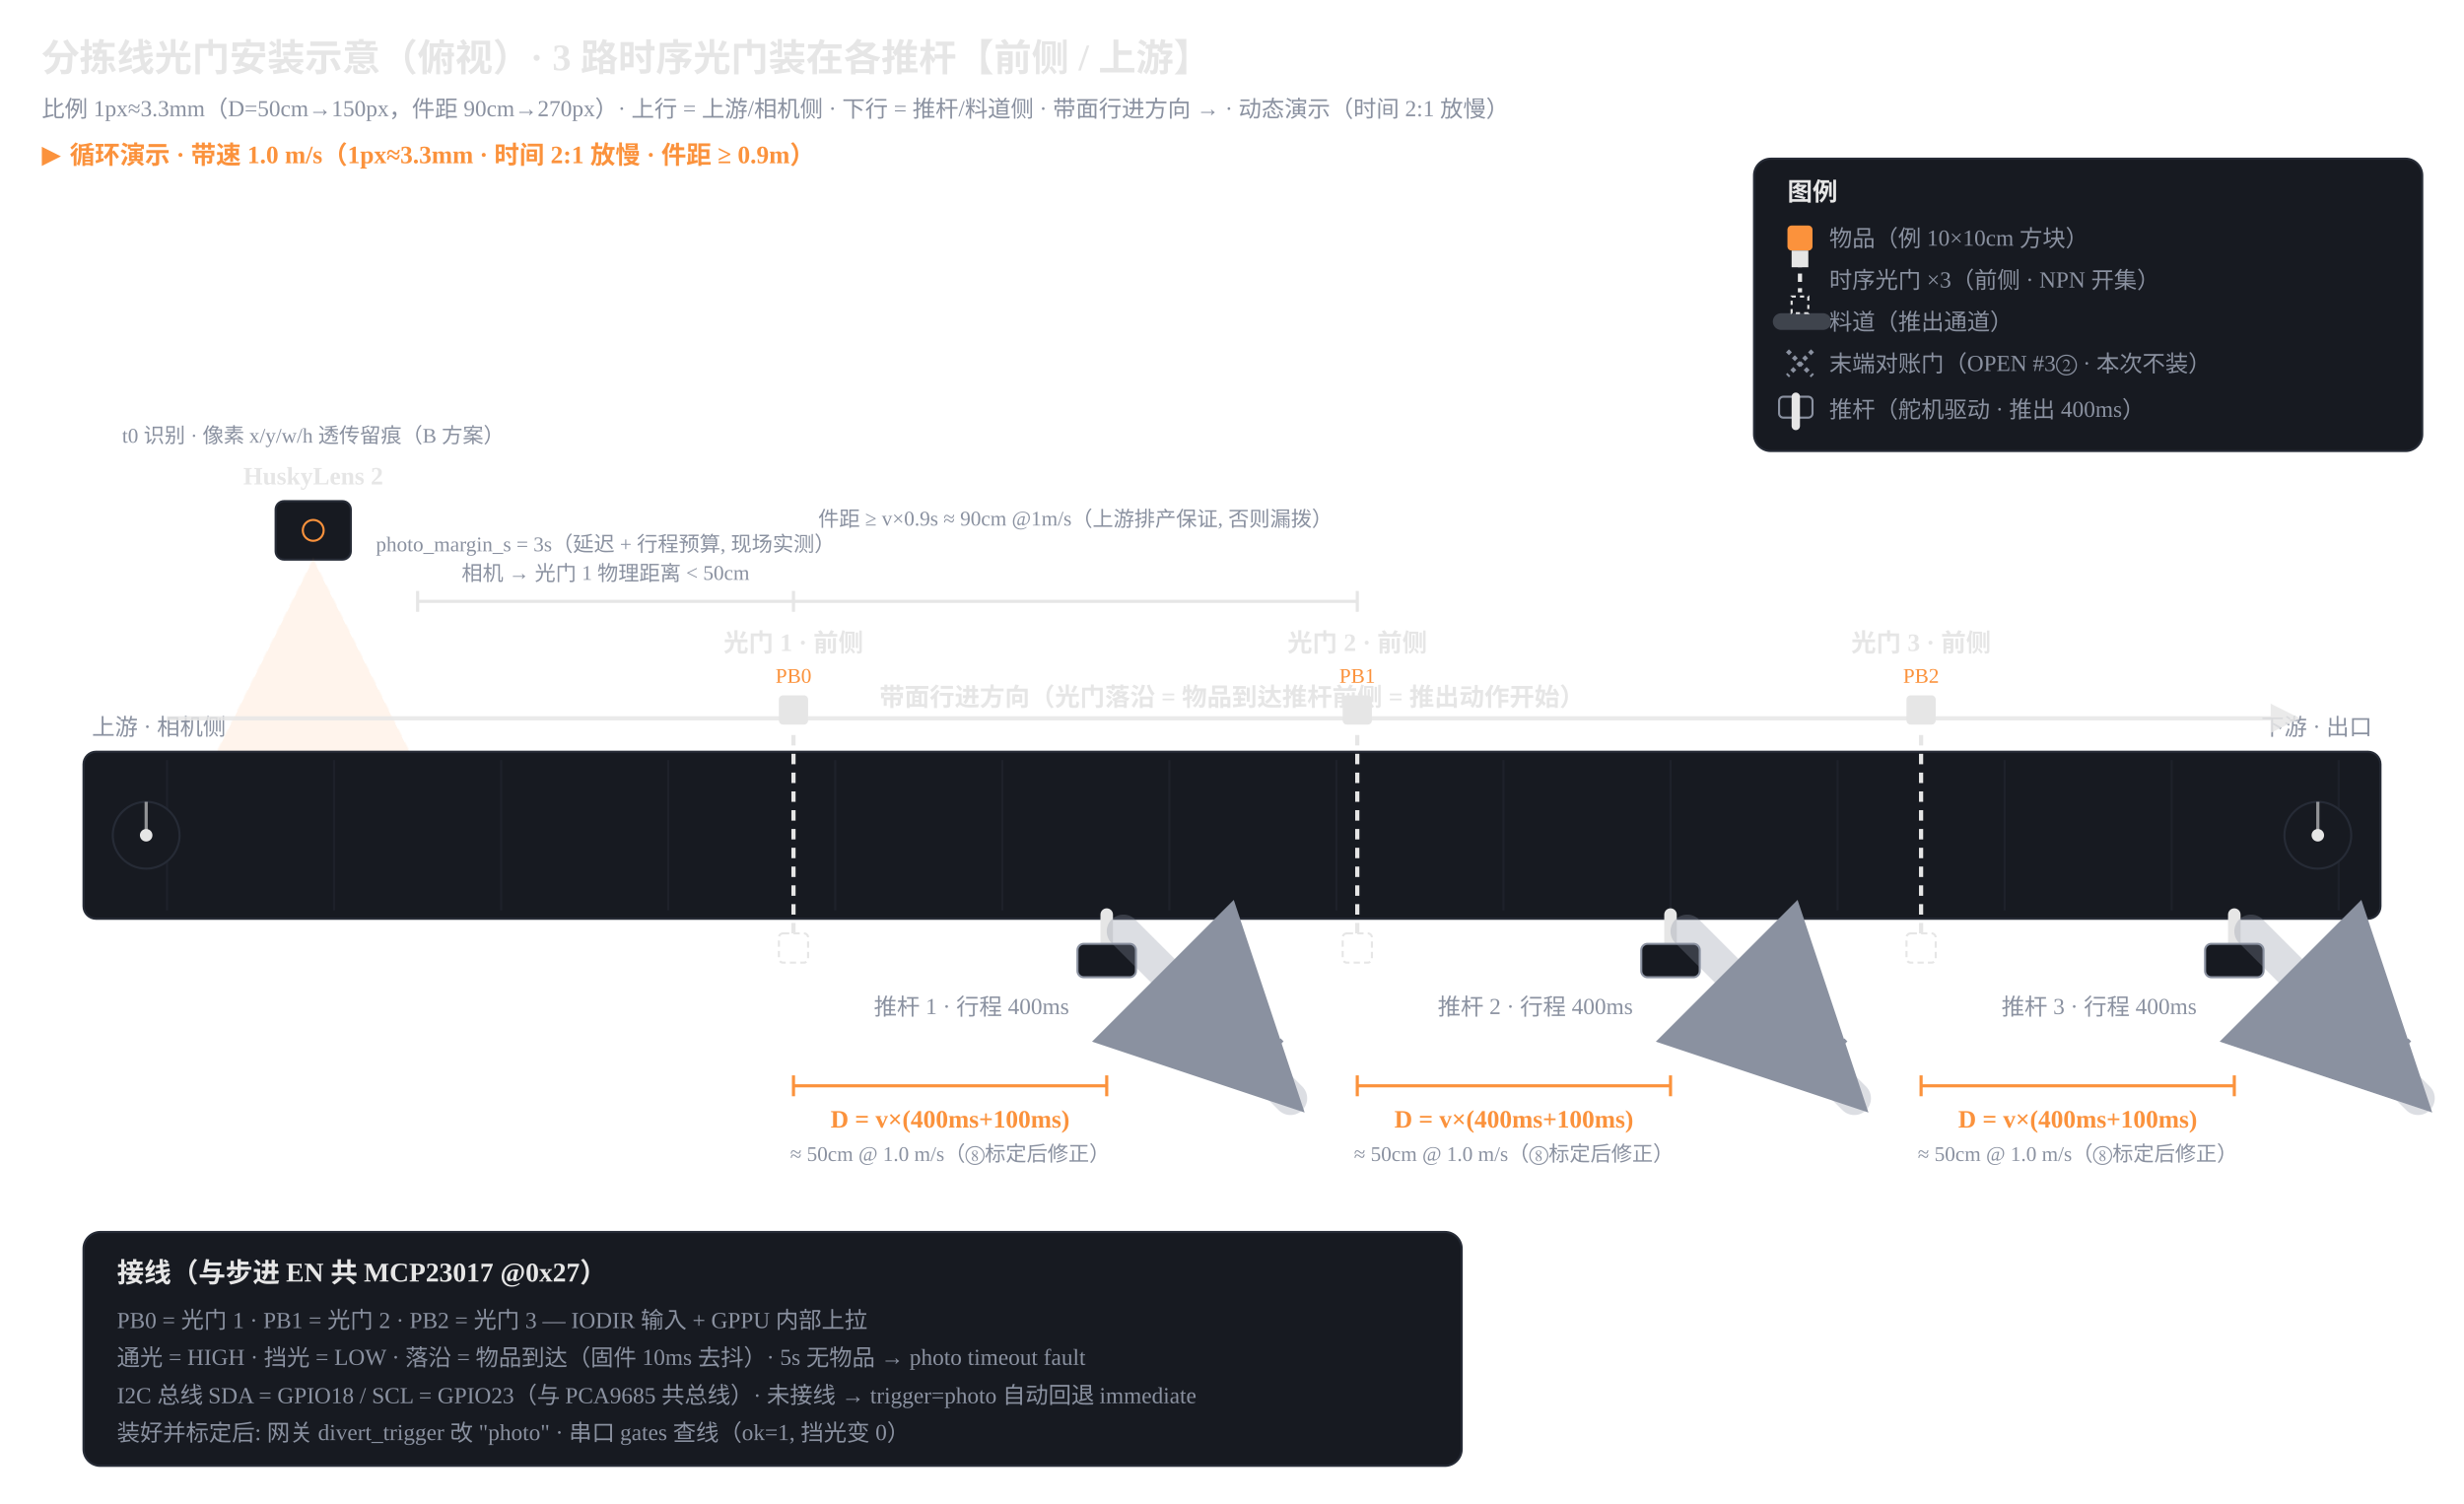
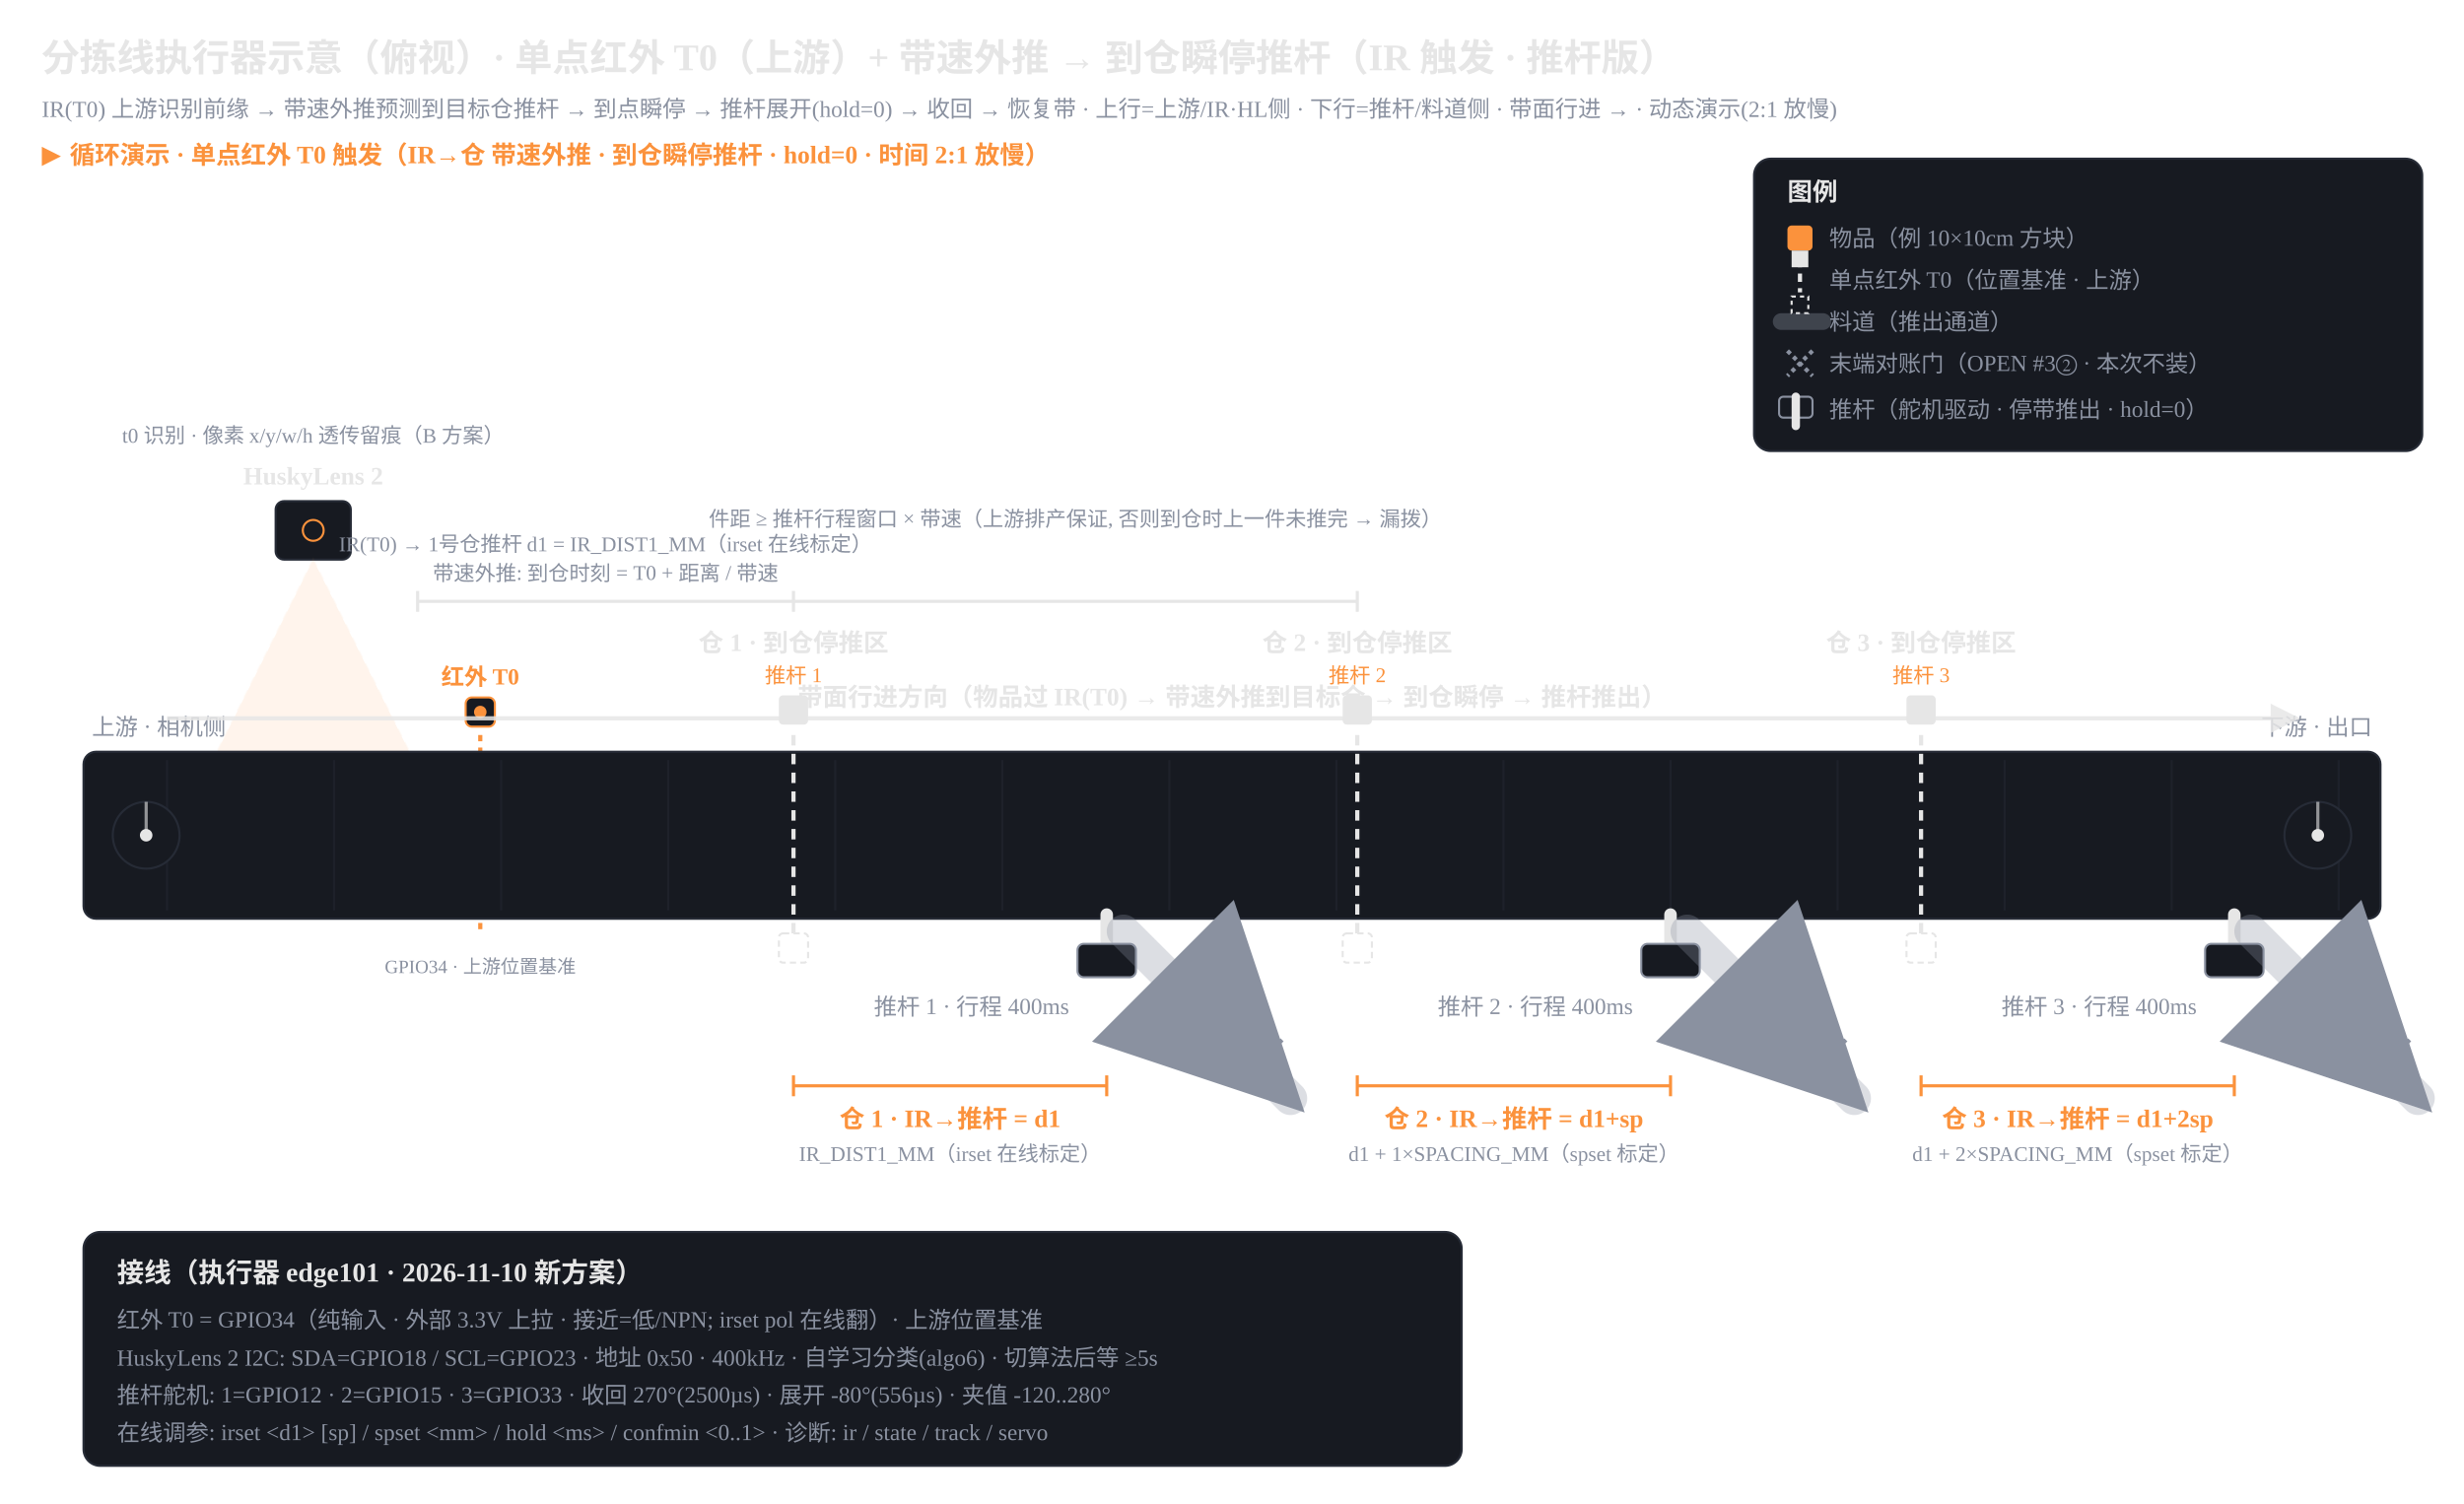
- <svg xmlns="http://www.w3.org/2000/svg" id="gla-svg" viewBox="0 0 1180 720" role="img" aria-label="分拣线光门运行示意 (俯视 · 推杆版 · 3 路时序光门装在各推杆前侧/上游 · 数字孪生同步)" style="width:100%;height:auto;display:block">
+ <svg xmlns="http://www.w3.org/2000/svg" id="gla-svg" viewBox="0 0 1180 720" role="img" aria-label="分拣线执行器运行示意 (俯视 · 推杆版 · 单点红外 T0 上游 + 带速外推到仓瞬停推杆 · 数字孪生同步)" style="width:100%;height:auto;display:block">
  <defs>
    <marker id="gw-arw" viewBox="0 0 10 10" refX="9" refY="5" markerWidth="7" markerHeight="7" orient="auto-start-reverse">
      <path d="M0,0 L10,5 L0,10 z" fill="var(--gate-fg,#e6e6e6)" />
    </marker>
    <marker id="gw-arwm" viewBox="0 0 10 10" refX="9" refY="5" markerWidth="6" markerHeight="6" orient="auto-start-reverse">
      <path d="M0,0 L10,5 L0,10 z" fill="var(--gate-mut,#8a91a0)" />
    </marker>
    <clipPath id="gla-clip">
      <rect x="40" y="360" width="1100" height="80" />
    </clipPath>
  </defs>
-   <text x="20" y="34" font-size="18" font-weight="700" fill="var(--gate-fg,#e6e6e6)">分拣线光门安装示意（俯视）· 3 路时序光门装在各推杆【前侧 / 上游】</text>
-   <text x="20" y="56" font-size="11" fill="var(--gate-mut,#8a91a0)">比例 1px≈3.3mm（D=50cm→150px，件距 90cm→270px）· 上行 = 上游/相机侧 · 下行 = 推杆/料道侧 · 带面行进方向 → · 动态演示（时间 2:1 放慢）</text>
-   <text id="gla-status" x="20" y="78" font-size="12" font-weight="700" fill="var(--gate-acc,#fb923c)">▶ 循环演示 · 带速 1.0 m/s（1px≈3.3mm · 时间 2:1 放慢 · 件距 ≥ 0.9m）</text>
+   <text x="20" y="34" font-size="18" font-weight="700" fill="var(--gate-fg,#e6e6e6)">分拣线执行器示意（俯视）· 单点红外 T0（上游）+ 带速外推 → 到仓瞬停推杆（IR 触发 · 推杆版）</text>
+   <text x="20" y="56" font-size="11" fill="var(--gate-mut,#8a91a0)">IR(T0) 上游识别前缘 → 带速外推预测到目标仓推杆 → 到点瞬停 → 推杆展开(hold=0) → 收回 → 恢复带 · 上行=上游/IR·HL侧 · 下行=推杆/料道侧 · 带面行进 → · 动态演示(2:1 放慢)</text>
+   <text id="gla-status" x="20" y="78" font-size="12" font-weight="700" fill="var(--gate-acc,#fb923c)">▶ 循环演示 · 单点红外 T0 触发（IR→仓 带速外推 · 到仓瞬停推杆 · hold=0 · 时间 2:1 放慢）</text>
  <rect x="840" y="76" width="320" height="140" rx="8" fill="var(--gate-bg,#171a21)" stroke="var(--gate-bd,#262b36)" />
  <text x="856" y="96" font-size="12" font-weight="700" fill="var(--gate-fg,#e6e6e6)">图例</text>
  <rect x="856" y="108" width="12" height="12" rx="2" fill="var(--gate-acc,#fb923c)" />
  <text x="876" y="118" font-size="11" fill="var(--gate-mut,#8a91a0)">物品（例 10×10cm 方块）</text>
  <line x1="862" y1="124" x2="862" y2="140" stroke="var(--gate-fg,#e6e6e6)" stroke-width="2" stroke-dasharray="4 3" />
  <rect x="858" y="120" width="8" height="8" fill="var(--gate-fg,#e6e6e6)" />
  <rect x="858" y="142" width="8" height="8" fill="none" stroke="var(--gate-fg,#e6e6e6)" stroke-dasharray="2 2" />
-   <text x="876" y="138" font-size="11" fill="var(--gate-mut,#8a91a0)">时序光门 ×3（前侧 · NPN 开集）</text>
+   <text x="876" y="138" font-size="11" fill="var(--gate-mut,#8a91a0)">单点红外 T0（位置基准 · 上游）</text>
  <line x1="853" y1="154" x2="873" y2="154" stroke="var(--gate-mut,#8a91a0)" stroke-width="8" opacity="0.35" stroke-linecap="round" />
  <text x="876" y="158" font-size="11" fill="var(--gate-mut,#8a91a0)">料道（推出通道）</text>
  <line x1="856" y1="168" x2="868" y2="180" stroke="var(--gate-mut,#8a91a0)" stroke-width="2" stroke-dasharray="2 2" />
  <line x1="868" y1="168" x2="856" y2="180" stroke="var(--gate-mut,#8a91a0)" stroke-width="2" stroke-dasharray="2 2" />
  <text x="876" y="178" font-size="11" fill="var(--gate-mut,#8a91a0)">末端对账门（OPEN #3② · 本次不装）</text>
  <rect x="852" y="190" width="16" height="10" rx="2" fill="var(--gate-bg,#171a21)" stroke="var(--gate-mut,#8a91a0)" />
  <line x1="860" y1="190" x2="860" y2="204" stroke="var(--gate-fg,#e6e6e6)" stroke-width="4" stroke-linecap="round" />
-   <text x="876" y="200" font-size="11" fill="var(--gate-mut,#8a91a0)">推杆（舵机驱动 · 推出 400ms）</text>
+   <text x="876" y="200" font-size="11" fill="var(--gate-mut,#8a91a0)">推杆（舵机驱动 · 停带推出 · hold=0）</text>
  <text x="150" y="212" font-size="10" fill="var(--gate-mut,#8a91a0)" text-anchor="middle">t0 识别 · 像素 x/y/w/h 透传留痕（B 方案）</text>
  <text x="150" y="232" font-size="12" font-weight="700" fill="var(--gate-fg,#e6e6e6)" text-anchor="middle">HuskyLens 2</text>
  <rect id="gla-cam" x="132" y="240" width="36" height="28" rx="4" fill="var(--gate-bg,#171a21)" stroke="var(--gate-bd,#262b36)" />
  <circle cx="150" cy="254" r="5" fill="none" stroke="var(--gate-acc,#fb923c)" />
  <polygon id="gla-fan" points="150,268 104,360 196,360" fill="var(--gate-acc,#fb923c)" opacity="0.10" stroke="var(--gate-acc,#fb923c)" stroke-opacity="0.45" stroke-dasharray="4 3" />
  <g id="gla-visiong" opacity="0">
    <rect x="76" y="270" width="148" height="22" rx="11" fill="var(--gate-bg,#171a21)" stroke="var(--gate-acc,#fb923c)" stroke-opacity="0.65" />
    <text id="gla-vision" x="150" y="285" font-size="11" font-weight="600" fill="var(--gate-fg,#e6e6e6)" text-anchor="middle">识别 · --</text>
  </g>
+   <g>
+     <line x1="230" y1="352" x2="230" y2="448" stroke="var(--gate-acc,#fb923c)" stroke-width="2" stroke-dasharray="3 3" />
+     <rect x="223" y="334" width="14" height="14" rx="3" fill="var(--gate-bg,#171a21)" stroke="var(--gate-acc,#fb923c)" />
+     <circle cx="230" cy="341" r="3" fill="var(--gate-acc,#fb923c)" />
+     <text x="230" y="328" font-size="11" font-weight="700" fill="var(--gate-acc,#fb923c)" text-anchor="middle">红外 T0</text>
+     <text x="230" y="466" font-size="9" fill="var(--gate-mut,#8a91a0)" text-anchor="middle">GPIO34 · 上游位置基准</text>
+   </g>
  <line x1="200" y1="288" x2="380" y2="288" stroke="var(--gate-fg,#e6e6e6)" stroke-width="1.5" />
  <line x1="200" y1="283" x2="200" y2="293" stroke="var(--gate-fg,#e6e6e6)" stroke-width="1.5" />
  <line x1="380" y1="283" x2="380" y2="293" stroke="var(--gate-fg,#e6e6e6)" stroke-width="1.5" />
-   <text x="290" y="264" font-size="10" fill="var(--gate-mut,#8a91a0)" text-anchor="middle">photo_margin_s = 3s（延迟 + 行程预算, 现场实测）</text>
-   <text x="290" y="278" font-size="10" fill="var(--gate-mut,#8a91a0)" text-anchor="middle">相机 → 光门 1 物理距离 &lt; 50cm</text>
+   <text x="290" y="264" font-size="10" fill="var(--gate-mut,#8a91a0)" text-anchor="middle">IR(T0) → 1号仓推杆 d1 = IR_DIST1_MM（irset 在线标定）</text>
+   <text x="290" y="278" font-size="10" fill="var(--gate-mut,#8a91a0)" text-anchor="middle">带速外推: 到仓时刻 = T0 + 距离 / 带速</text>
  <line x1="380" y1="288" x2="650" y2="288" stroke="var(--gate-fg,#e6e6e6)" stroke-width="1.5" />
  <line x1="650" y1="283" x2="650" y2="293" stroke="var(--gate-fg,#e6e6e6)" stroke-width="1.5" />
-   <text x="515" y="252" font-size="10" fill="var(--gate-mut,#8a91a0)" text-anchor="middle">件距 ≥ v×0.9s ≈ 90cm @1m/s（上游排产保证, 否则漏拨）</text>
+   <text x="515" y="252" font-size="10" fill="var(--gate-mut,#8a91a0)" text-anchor="middle">件距 ≥ 推杆行程窗口 × 带速（上游排产保证, 否则到仓时上一件未推完 → 漏拨）</text>
  <text x="44" y="352" font-size="11" fill="var(--gate-mut,#8a91a0)">上游 · 相机侧</text>
  <text x="1136" y="352" font-size="11" fill="var(--gate-mut,#8a91a0)" text-anchor="end">下游 · 出口</text>
  <rect x="40" y="360" width="1100" height="80" rx="6" fill="var(--gate-bg,#171a21)" stroke="var(--gate-bd,#262b36)" />
  <g id="gla-treads" clip-path="url(#gla-clip)" stroke="var(--gate-bd,#262b36)" opacity="0.45">
    <line x1="80" y1="364" x2="80" y2="436" />
    <line x1="160" y1="364" x2="160" y2="436" />
    <line x1="240" y1="364" x2="240" y2="436" />
    <line x1="320" y1="364" x2="320" y2="436" />
    <line x1="400" y1="364" x2="400" y2="436" />
    <line x1="480" y1="364" x2="480" y2="436" />
    <line x1="560" y1="364" x2="560" y2="436" />
    <line x1="640" y1="364" x2="640" y2="436" />
    <line x1="720" y1="364" x2="720" y2="436" />
    <line x1="800" y1="364" x2="800" y2="436" />
    <line x1="880" y1="364" x2="880" y2="436" />
    <line x1="960" y1="364" x2="960" y2="436" />
    <line x1="1040" y1="364" x2="1040" y2="436" />
    <line x1="1120" y1="364" x2="1120" y2="436" />
  </g>
  <circle cx="70" cy="400" r="16" fill="var(--gate-bg,#171a21)" stroke="var(--gate-bd,#262b36)" />
  <line id="gla-spoke-1" x1="70" y1="400" x2="70" y2="384" stroke="var(--gate-fg,#e6e6e6)" stroke-width="1.5" opacity="0.6" />
  <circle cx="70" cy="400" r="3" fill="var(--gate-fg,#e6e6e6)" />
  <circle cx="1110" cy="400" r="16" fill="var(--gate-bg,#171a21)" stroke="var(--gate-bd,#262b36)" />
  <line id="gla-spoke-2" x1="1110" y1="400" x2="1110" y2="384" stroke="var(--gate-fg,#e6e6e6)" stroke-width="1.5" opacity="0.6" />
  <circle cx="1110" cy="400" r="3" fill="var(--gate-fg,#e6e6e6)" />
  <g id="gla-obj-1" opacity="0" transform="translate(40,400)">
    <g transform="scale(2)">
      <rect id="gla-obj-1-block" x="-9" y="-9" width="18" height="18" rx="2" fill="var(--gate-acc,#fb923c)" />
      <g id="gla-obj-1-banana" display="none">
        <path d="M-7.5,2.5 C-8,-3.5 -3,-7.5 4.5,-7.5 C6.5,-7.5 7.5,-6.5 7.5,-5.5 C2,-5.5 -3.5,-1.5 -4.5,4 L-6.5,6 C-7.5,5.5 -7.8,4 -7.5,2.5 Z" fill="#fbbf24" stroke="#b45309" stroke-width="0.8" />
      </g>
      <g id="gla-obj-1-pear" display="none">
        <circle cx="0" cy="2.8" r="5.6" fill="#a3d977" stroke="#4d7c0f" stroke-width="0.8" />
        <circle cx="0" cy="-3.2" r="3.6" fill="#a3d977" stroke="#4d7c0f" stroke-width="0.8" />
        <line x1="0" y1="-6.4" x2="0.5" y2="-8.8" stroke="#78350f" stroke-width="1.1" />
      </g>
      <g id="gla-obj-1-red_apple" display="none">
        <circle cx="0" cy="1.2" r="6.2" fill="#ef4444" stroke="#991b1b" stroke-width="0.8" />
        <line x1="0" y1="-4.6" x2="0.9" y2="-7.6" stroke="#78350f" stroke-width="1.1" />
        <ellipse cx="3.2" cy="-6.4" rx="2.5" ry="1.4" fill="#4ade80" transform="rotate(-20 3.2 -6.4)" />
      </g>
      <g id="gla-obj-1-green_apple" display="none">
        <circle cx="0" cy="1.2" r="6.2" fill="#4ade80" stroke="#166534" stroke-width="0.8" />
        <line x1="0" y1="-4.6" x2="0.9" y2="-7.6" stroke="#78350f" stroke-width="1.1" />
        <ellipse cx="3.2" cy="-6.4" rx="2.5" ry="1.4" fill="#bbf7d0" transform="rotate(-20 3.2 -6.4)" />
      </g>
    </g>
  </g>
  <g id="gla-obj-2" opacity="0" transform="translate(40,400)">
    <g transform="scale(2)">
      <rect id="gla-obj-2-block" x="-9" y="-9" width="18" height="18" rx="2" fill="var(--gate-acc,#fb923c)" />
      <g id="gla-obj-2-banana" display="none">
        <path d="M-7.5,2.5 C-8,-3.5 -3,-7.5 4.5,-7.5 C6.5,-7.5 7.5,-6.5 7.5,-5.5 C2,-5.5 -3.5,-1.5 -4.5,4 L-6.5,6 C-7.5,5.5 -7.8,4 -7.5,2.5 Z" fill="#fbbf24" stroke="#b45309" stroke-width="0.8" />
      </g>
      <g id="gla-obj-2-pear" display="none">
        <circle cx="0" cy="2.8" r="5.6" fill="#a3d977" stroke="#4d7c0f" stroke-width="0.8" />
        <circle cx="0" cy="-3.2" r="3.6" fill="#a3d977" stroke="#4d7c0f" stroke-width="0.8" />
        <line x1="0" y1="-6.4" x2="0.5" y2="-8.8" stroke="#78350f" stroke-width="1.1" />
      </g>
      <g id="gla-obj-2-red_apple" display="none">
        <circle cx="0" cy="1.2" r="6.2" fill="#ef4444" stroke="#991b1b" stroke-width="0.8" />
        <line x1="0" y1="-4.6" x2="0.9" y2="-7.6" stroke="#78350f" stroke-width="1.1" />
        <ellipse cx="3.2" cy="-6.4" rx="2.5" ry="1.4" fill="#4ade80" transform="rotate(-20 3.2 -6.4)" />
      </g>
      <g id="gla-obj-2-green_apple" display="none">
        <circle cx="0" cy="1.2" r="6.2" fill="#4ade80" stroke="#166534" stroke-width="0.8" />
        <line x1="0" y1="-4.6" x2="0.9" y2="-7.6" stroke="#78350f" stroke-width="1.1" />
        <ellipse cx="3.2" cy="-6.4" rx="2.5" ry="1.4" fill="#bbf7d0" transform="rotate(-20 3.2 -6.4)" />
      </g>
    </g>
  </g>
  <g id="gla-obj-3" opacity="0" transform="translate(40,400)">
    <g transform="scale(2)">
      <rect id="gla-obj-3-block" x="-9" y="-9" width="18" height="18" rx="2" fill="var(--gate-acc,#fb923c)" />
      <g id="gla-obj-3-banana" display="none">
        <path d="M-7.5,2.5 C-8,-3.5 -3,-7.5 4.5,-7.5 C6.5,-7.5 7.5,-6.5 7.5,-5.5 C2,-5.5 -3.5,-1.5 -4.5,4 L-6.5,6 C-7.5,5.5 -7.8,4 -7.5,2.5 Z" fill="#fbbf24" stroke="#b45309" stroke-width="0.8" />
      </g>
      <g id="gla-obj-3-pear" display="none">
        <circle cx="0" cy="2.8" r="5.6" fill="#a3d977" stroke="#4d7c0f" stroke-width="0.8" />
        <circle cx="0" cy="-3.2" r="3.6" fill="#a3d977" stroke="#4d7c0f" stroke-width="0.8" />
        <line x1="0" y1="-6.4" x2="0.5" y2="-8.8" stroke="#78350f" stroke-width="1.1" />
      </g>
      <g id="gla-obj-3-red_apple" display="none">
        <circle cx="0" cy="1.2" r="6.2" fill="#ef4444" stroke="#991b1b" stroke-width="0.8" />
        <line x1="0" y1="-4.6" x2="0.9" y2="-7.6" stroke="#78350f" stroke-width="1.1" />
        <ellipse cx="3.2" cy="-6.4" rx="2.5" ry="1.4" fill="#4ade80" transform="rotate(-20 3.2 -6.4)" />
      </g>
      <g id="gla-obj-3-green_apple" display="none">
        <circle cx="0" cy="1.2" r="6.2" fill="#4ade80" stroke="#166534" stroke-width="0.8" />
        <line x1="0" y1="-4.6" x2="0.9" y2="-7.6" stroke="#78350f" stroke-width="1.1" />
        <ellipse cx="3.2" cy="-6.4" rx="2.5" ry="1.4" fill="#bbf7d0" transform="rotate(-20 3.2 -6.4)" />
      </g>
    </g>
  </g>
  <g>
    <line x1="380" y1="352" x2="380" y2="448" stroke="var(--gate-fg,#e6e6e6)" stroke-width="2" stroke-dasharray="5 4" />
    <rect x="373" y="333" width="14" height="14" rx="2" fill="var(--gate-fg,#e6e6e6)" />
    <rect x="373" y="447" width="14" height="14" rx="2" fill="none" stroke="var(--gate-fg,#e6e6e6)" stroke-dasharray="3 2" />
-     <text x="380" y="312" font-size="12" font-weight="700" fill="var(--gate-fg,#e6e6e6)" text-anchor="middle">光门 1 · 前侧</text>
-     <text x="380" y="327" font-size="10" fill="var(--gate-acc,#fb923c)" text-anchor="middle">PB0</text>
+     <text x="380" y="312" font-size="12" font-weight="700" fill="var(--gate-fg,#e6e6e6)" text-anchor="middle">仓 1 · 到仓停推区</text>
+     <text x="380" y="327" font-size="10" fill="var(--gate-acc,#fb923c)" text-anchor="middle">推杆 1</text>
    <line x1="650" y1="352" x2="650" y2="448" stroke="var(--gate-fg,#e6e6e6)" stroke-width="2" stroke-dasharray="5 4" />
    <rect x="643" y="333" width="14" height="14" rx="2" fill="var(--gate-fg,#e6e6e6)" />
    <rect x="643" y="447" width="14" height="14" rx="2" fill="none" stroke="var(--gate-fg,#e6e6e6)" stroke-dasharray="3 2" />
-     <text x="650" y="312" font-size="12" font-weight="700" fill="var(--gate-fg,#e6e6e6)" text-anchor="middle">光门 2 · 前侧</text>
-     <text x="650" y="327" font-size="10" fill="var(--gate-acc,#fb923c)" text-anchor="middle">PB1</text>
+     <text x="650" y="312" font-size="12" font-weight="700" fill="var(--gate-fg,#e6e6e6)" text-anchor="middle">仓 2 · 到仓停推区</text>
+     <text x="650" y="327" font-size="10" fill="var(--gate-acc,#fb923c)" text-anchor="middle">推杆 2</text>
    <line x1="920" y1="352" x2="920" y2="448" stroke="var(--gate-fg,#e6e6e6)" stroke-width="2" stroke-dasharray="5 4" />
    <rect x="913" y="333" width="14" height="14" rx="2" fill="var(--gate-fg,#e6e6e6)" />
    <rect x="913" y="447" width="14" height="14" rx="2" fill="none" stroke="var(--gate-fg,#e6e6e6)" stroke-dasharray="3 2" />
-     <text x="920" y="312" font-size="12" font-weight="700" fill="var(--gate-fg,#e6e6e6)" text-anchor="middle">光门 3 · 前侧</text>
-     <text x="920" y="327" font-size="10" fill="var(--gate-acc,#fb923c)" text-anchor="middle">PB2</text>
+     <text x="920" y="312" font-size="12" font-weight="700" fill="var(--gate-fg,#e6e6e6)" text-anchor="middle">仓 3 · 到仓停推区</text>
+     <text x="920" y="327" font-size="10" fill="var(--gate-acc,#fb923c)" text-anchor="middle">推杆 3</text>
  </g>
  <line id="gla-gate-1" x1="380" y1="352" x2="380" y2="448" stroke="var(--gate-acc,#fb923c)" stroke-width="3" opacity="0" />
  <line id="gla-gate-2" x1="650" y1="352" x2="650" y2="448" stroke="var(--gate-acc,#fb923c)" stroke-width="3" opacity="0" />
  <line id="gla-gate-3" x1="920" y1="352" x2="920" y2="448" stroke="var(--gate-acc,#fb923c)" stroke-width="3" opacity="0" />
  <g>
    <line id="gla-rod-1" x1="530" y1="452" x2="530" y2="438" stroke="var(--gate-fg,#e6e6e6)" stroke-width="6" stroke-linecap="round" />
    <rect x="516" y="452" width="28" height="16" rx="3" fill="var(--gate-bg,#171a21)" stroke="var(--gate-mut,#8a91a0)" />
    <text x="512" y="486" font-size="11" fill="var(--gate-mut,#8a91a0)" text-anchor="end">推杆 1 · 行程 400ms</text>
    <line id="gla-rod-2" x1="800" y1="452" x2="800" y2="438" stroke="var(--gate-fg,#e6e6e6)" stroke-width="6" stroke-linecap="round" />
    <rect x="786" y="452" width="28" height="16" rx="3" fill="var(--gate-bg,#171a21)" stroke="var(--gate-mut,#8a91a0)" />
    <text x="782" y="486" font-size="11" fill="var(--gate-mut,#8a91a0)" text-anchor="end">推杆 2 · 行程 400ms</text>
    <line id="gla-rod-3" x1="1070" y1="452" x2="1070" y2="438" stroke="var(--gate-fg,#e6e6e6)" stroke-width="6" stroke-linecap="round" />
    <rect x="1056" y="452" width="28" height="16" rx="3" fill="var(--gate-bg,#171a21)" stroke="var(--gate-mut,#8a91a0)" />
    <text x="1052" y="486" font-size="11" fill="var(--gate-mut,#8a91a0)" text-anchor="end">推杆 3 · 行程 400ms</text>
  </g>
  <line id="gla-chute-1" x1="538" y1="446" x2="618" y2="526" stroke="var(--gate-mut,#8a91a0)" stroke-width="16" stroke-opacity="0.30" stroke-linecap="round" marker-end="url(#gw-arwm)" />
  <line id="gla-chute-2" x1="808" y1="446" x2="888" y2="526" stroke="var(--gate-mut,#8a91a0)" stroke-width="16" stroke-opacity="0.30" stroke-linecap="round" marker-end="url(#gw-arwm)" />
  <line id="gla-chute-3" x1="1078" y1="446" x2="1158" y2="526" stroke="var(--gate-mut,#8a91a0)" stroke-width="16" stroke-opacity="0.30" stroke-linecap="round" marker-end="url(#gw-arwm)" />
  <text x="588" y="496" font-size="11" fill="var(--gate-mut,#8a91a0)" text-anchor="middle" transform="rotate(45 588 496)">1号料道</text>
  <text x="858" y="496" font-size="11" fill="var(--gate-mut,#8a91a0)" text-anchor="middle" transform="rotate(45 858 496)">2号料道</text>
  <text x="1128" y="496" font-size="11" fill="var(--gate-mut,#8a91a0)" text-anchor="middle" transform="rotate(45 1128 496)">3号料道</text>
  <text id="gla-jlabel-1" x="618" y="576" font-size="11.5" font-weight="600" fill="var(--gate-fg,#e6e6e6)" text-anchor="middle" opacity="0" />
  <text id="gla-jlabel-2" x="888" y="576" font-size="11.5" font-weight="600" fill="var(--gate-fg,#e6e6e6)" text-anchor="middle" opacity="0" />
  <text id="gla-jlabel-3" x="1130" y="576" font-size="11.5" font-weight="600" fill="var(--gate-fg,#e6e6e6)" text-anchor="middle" opacity="0" />
  <line x1="598" y1="498" x2="614" y2="514" stroke="var(--gate-mut,#8a91a0)" stroke-width="2" stroke-dasharray="2 2" />
  <line x1="614" y1="498" x2="598" y2="514" stroke="var(--gate-mut,#8a91a0)" stroke-width="2" stroke-dasharray="2 2" />
  <line x1="868" y1="498" x2="884" y2="514" stroke="var(--gate-mut,#8a91a0)" stroke-width="2" stroke-dasharray="2 2" />
  <line x1="884" y1="498" x2="868" y2="514" stroke="var(--gate-mut,#8a91a0)" stroke-width="2" stroke-dasharray="2 2" />
  <line x1="1138" y1="498" x2="1154" y2="514" stroke="var(--gate-mut,#8a91a0)" stroke-width="2" stroke-dasharray="2 2" />
  <line x1="1154" y1="498" x2="1138" y2="514" stroke="var(--gate-mut,#8a91a0)" stroke-width="2" stroke-dasharray="2 2" />
  <g>
    <line x1="380" y1="520" x2="530" y2="520" stroke="var(--gate-acc,#fb923c)" stroke-width="1.5" />
    <line x1="380" y1="515" x2="380" y2="525" stroke="var(--gate-acc,#fb923c)" stroke-width="1.5" />
    <line x1="530" y1="515" x2="530" y2="525" stroke="var(--gate-acc,#fb923c)" stroke-width="1.5" />
-     <text x="455" y="540" font-size="12" font-weight="700" fill="var(--gate-acc,#fb923c)" text-anchor="middle">D = v×(400ms+100ms)</text>
-     <text x="455" y="556" font-size="10" fill="var(--gate-mut,#8a91a0)" text-anchor="middle">≈ 50cm @ 1.0 m/s（⑧标定后修正）</text>
+     <text x="455" y="540" font-size="12" font-weight="700" fill="var(--gate-acc,#fb923c)" text-anchor="middle">仓 1 · IR→推杆 = d1</text>
+     <text x="455" y="556" font-size="10" fill="var(--gate-mut,#8a91a0)" text-anchor="middle">IR_DIST1_MM（irset 在线标定）</text>
    <line x1="650" y1="520" x2="800" y2="520" stroke="var(--gate-acc,#fb923c)" stroke-width="1.5" />
    <line x1="650" y1="515" x2="650" y2="525" stroke="var(--gate-acc,#fb923c)" stroke-width="1.5" />
    <line x1="800" y1="515" x2="800" y2="525" stroke="var(--gate-acc,#fb923c)" stroke-width="1.5" />
-     <text x="725" y="540" font-size="12" font-weight="700" fill="var(--gate-acc,#fb923c)" text-anchor="middle">D = v×(400ms+100ms)</text>
-     <text x="725" y="556" font-size="10" fill="var(--gate-mut,#8a91a0)" text-anchor="middle">≈ 50cm @ 1.0 m/s（⑧标定后修正）</text>
+     <text x="725" y="540" font-size="12" font-weight="700" fill="var(--gate-acc,#fb923c)" text-anchor="middle">仓 2 · IR→推杆 = d1+sp</text>
+     <text x="725" y="556" font-size="10" fill="var(--gate-mut,#8a91a0)" text-anchor="middle">d1 + 1×SPACING_MM（spset 标定）</text>
    <line x1="920" y1="520" x2="1070" y2="520" stroke="var(--gate-acc,#fb923c)" stroke-width="1.5" />
    <line x1="920" y1="515" x2="920" y2="525" stroke="var(--gate-acc,#fb923c)" stroke-width="1.5" />
    <line x1="1070" y1="515" x2="1070" y2="525" stroke="var(--gate-acc,#fb923c)" stroke-width="1.5" />
-     <text x="995" y="540" font-size="12" font-weight="700" fill="var(--gate-acc,#fb923c)" text-anchor="middle">D = v×(400ms+100ms)</text>
-     <text x="995" y="556" font-size="10" fill="var(--gate-mut,#8a91a0)" text-anchor="middle">≈ 50cm @ 1.0 m/s（⑧标定后修正）</text>
+     <text x="995" y="540" font-size="12" font-weight="700" fill="var(--gate-acc,#fb923c)" text-anchor="middle">仓 3 · IR→推杆 = d1+2sp</text>
+     <text x="995" y="556" font-size="10" fill="var(--gate-mut,#8a91a0)" text-anchor="middle">d1 + 2×SPACING_MM（spset 标定）</text>
  </g>
  <line x1="80" y1="344" x2="1100" y2="344" stroke="var(--gate-fg,#e6e6e6)" stroke-width="2" opacity="0.85" marker-end="url(#gw-arw)" />
-   <text x="590" y="338" font-size="12" font-weight="700" fill="var(--gate-fg,#e6e6e6)" text-anchor="middle">带面行进方向（光门落沿 = 物品到达推杆前侧 = 推出动作开始）</text>
+   <text x="590" y="338" font-size="12" font-weight="700" fill="var(--gate-fg,#e6e6e6)" text-anchor="middle">带面行进方向（物品过 IR(T0) → 带速外推到目标仓 → 到仓瞬停 → 推杆推出）</text>
  <rect x="40" y="590" width="660" height="112" rx="8" fill="var(--gate-bg,#171a21)" stroke="var(--gate-bd,#262b36)" />
-   <text x="56" y="614" font-size="13" font-weight="700" fill="var(--gate-fg,#e6e6e6)">接线（与步进 EN 共 MCP23017 @0x27）</text>
-   <text x="56" y="636" font-size="11" fill="var(--gate-mut,#8a91a0)">PB0 = 光门 1 · PB1 = 光门 2 · PB2 = 光门 3 — IODIR 输入 + GPPU 内部上拉</text>
-   <text x="56" y="654" font-size="11" fill="var(--gate-mut,#8a91a0)">通光 = HIGH · 挡光 = LOW · 落沿 = 物品到达（固件 10ms 去抖）· 5s 无物品 → photo timeout fault</text>
-   <text x="56" y="672" font-size="11" fill="var(--gate-mut,#8a91a0)">I2C 总线 SDA = GPIO18 / SCL = GPIO23（与 PCA9685 共总线）· 未接线 → trigger=photo 自动回退 immediate</text>
-   <text x="56" y="690" font-size="11" fill="var(--gate-mut,#8a91a0)">装好并标定后: 网关 divert_trigger 改 "photo" · 串口 gates 查线（ok=1, 挡光变 0）</text>
+   <text x="56" y="614" font-size="13" font-weight="700" fill="var(--gate-fg,#e6e6e6)">接线（执行器 edge101 · 2026-11-10 新方案）</text>
+   <text x="56" y="636" font-size="11" fill="var(--gate-mut,#8a91a0)">红外 T0 = GPIO34（纯输入 · 外部 3.3V 上拉 · 接近=低/NPN; irset pol 在线翻）· 上游位置基准</text>
+   <text x="56" y="654" font-size="11" fill="var(--gate-mut,#8a91a0)">HuskyLens 2 I2C: SDA=GPIO18 / SCL=GPIO23 · 地址 0x50 · 400kHz · 自学习分类(algo6) · 切算法后等 ≥5s</text>
+   <text x="56" y="672" font-size="11" fill="var(--gate-mut,#8a91a0)">推杆舵机: 1=GPIO12 · 2=GPIO15 · 3=GPIO33 · 收回 270°(2500µs) · 展开 -80°(556µs) · 夹值 -120..280°</text>
+   <text x="56" y="690" font-size="11" fill="var(--gate-mut,#8a91a0)">在线调参: irset &lt;d1&gt; [sp] / spset &lt;mm&gt; / hold &lt;ms&gt; / confmin &lt;0..1&gt; · 诊断: ir / state / track / servo</text>
</svg>
